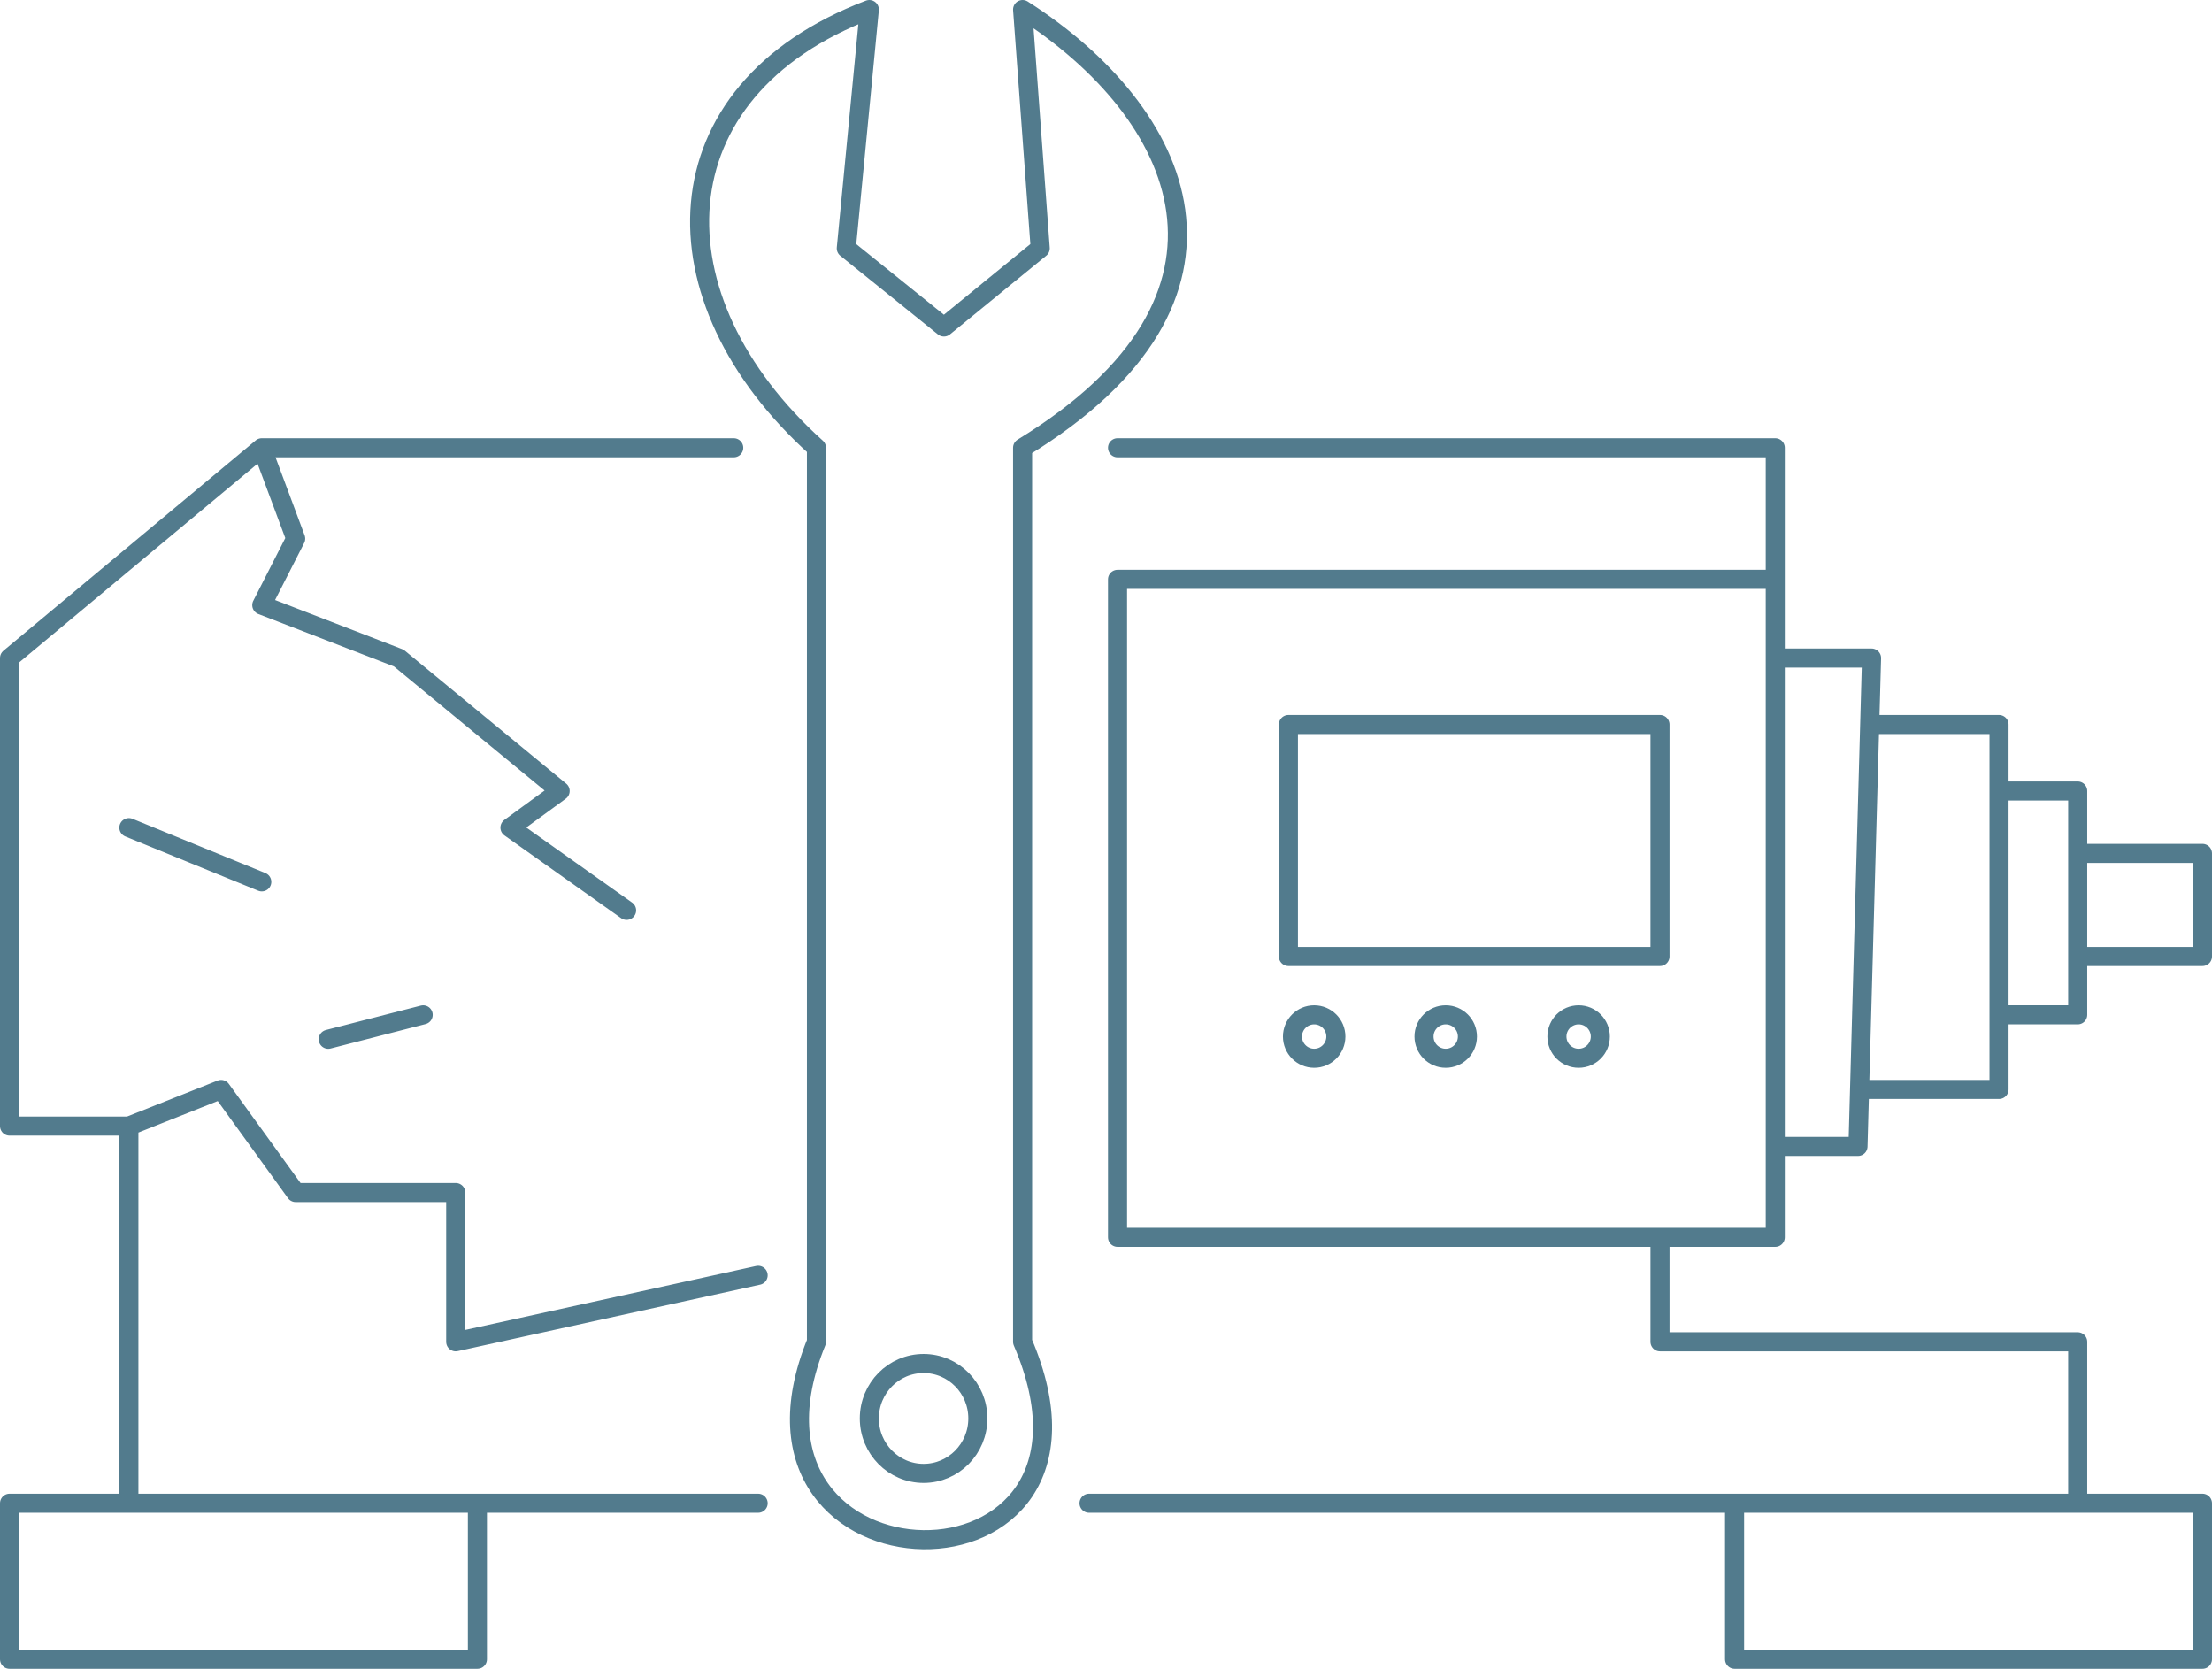
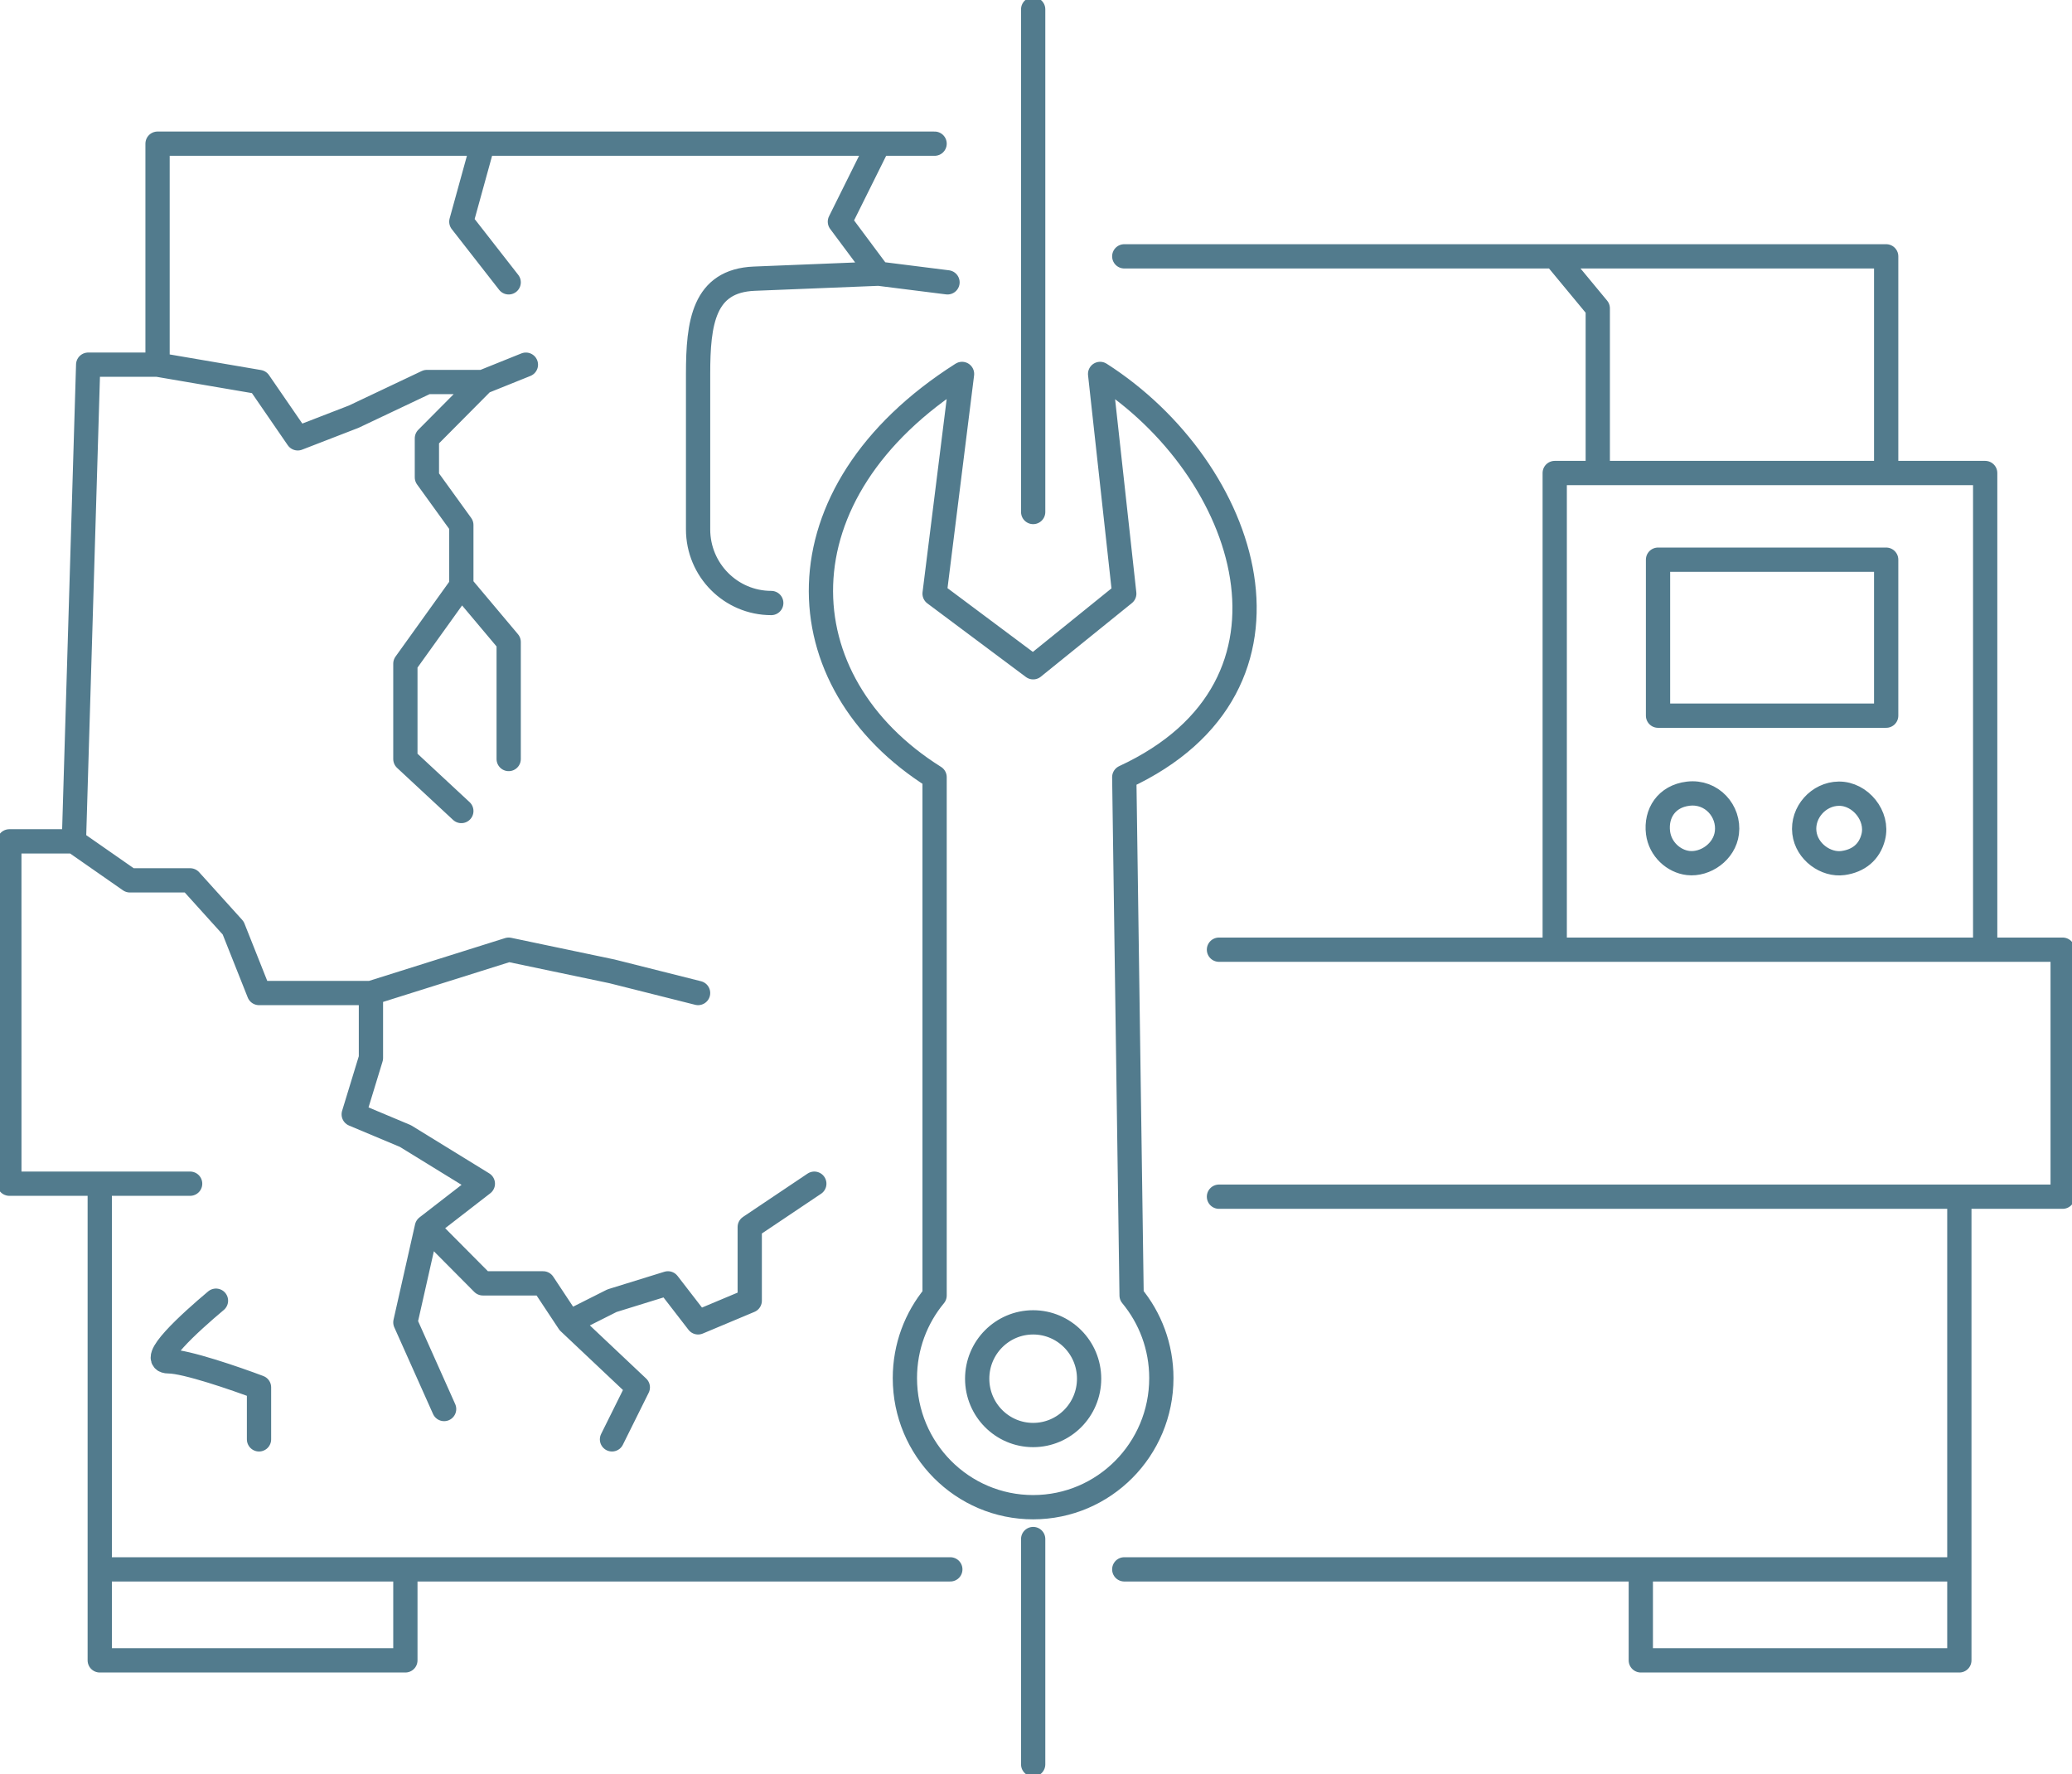
- <svg xmlns="http://www.w3.org/2000/svg" width="232" height="175" viewBox="0 0 232 175" fill="none">
-   <path id="Vector 107" d="M13.517 157.639H1V174H50.072V157.639M13.517 157.639H50.072M13.517 157.639V118.088M50.072 157.639H79.516M13.517 118.088L23.189 114.247L31.012 125.059H47.797V140.709L79.516 133.738M76.956 46.953H27.456L1 69.005V118.088H13.517M27.456 46.953L31.012 56.485L27.456 63.456L41.822 69.005L58.749 82.947L53.486 86.789L65.719 95.467M13.517 86.789L27.456 92.479M34.426 108.983L44.383 106.422M114.222 157.639H181.928M181.928 157.639V174H231V157.639H217.914M181.928 157.639H217.914M217.914 157.639V140.709H174.105V129.754M174.105 129.754H186.195V120.222M174.105 129.754H117.209V60.753H186.195M117.209 46.953H186.195V60.753M186.195 60.753V69.005M186.195 69.005H196.294L196.1 75.976M186.195 69.005V120.222M196.1 75.976L195.037 114.247L194.871 120.222H186.195M196.1 75.976H209.664V82.947M195.037 114.247H209.664V106.422M209.664 82.947H217.914V89.492M209.664 82.947V106.422M209.664 106.422H217.914V100.304M217.914 89.492H231V100.304H217.914M217.914 89.492V100.304M135.131 75.976V100.304H174.105V75.976H135.131ZM85.632 46.953C68.255 31.34 68.706 9.536 91.179 1L88.761 26.04L99.002 34.291L109.101 26.04L107.252 1C124.179 11.812 133.165 31.122 107.252 46.953V140.709C119.343 168.878 74.537 167.882 85.632 140.709V46.953ZM140.109 108.698C140.109 109.955 139.091 110.975 137.834 110.975C136.577 110.975 135.558 109.955 135.558 108.698C135.558 107.441 136.577 106.422 137.834 106.422C139.091 106.422 140.109 107.441 140.109 108.698ZM153.907 108.698C153.907 109.955 152.888 110.975 151.631 110.975C150.374 110.975 149.355 109.955 149.355 108.698C149.355 107.441 150.374 106.422 151.631 106.422C152.888 106.422 153.907 107.441 153.907 108.698ZM167.846 108.698C167.846 109.955 166.827 110.975 165.57 110.975C164.313 110.975 163.294 109.955 163.294 108.698C163.294 107.441 164.313 106.422 165.57 106.422C166.827 106.422 167.846 107.441 167.846 108.698ZM102.558 148.747C102.558 151.929 100.011 154.509 96.869 154.509C93.727 154.509 91.179 151.929 91.179 148.747C91.179 145.565 93.727 142.985 96.869 142.985C100.011 142.985 102.558 145.565 102.558 148.747Z" stroke="#527B8D" stroke-width="2" stroke-linecap="round" stroke-linejoin="round" />
+ <svg xmlns="http://www.w3.org/2000/svg" width="555" height="475" viewBox="0 0 555 475" fill="none">
+   <path d="M276.741 2.5V137.117M276.741 472.5V412.154M19.799 225.315L23.619 97.661H42.201M19.799 225.315L34.789 235.76H50.931L62.461 248.525L69.379 265.932H99.358M19.799 225.315H2.5L2.504 316.994H26.718M26.718 316.994H50.931M26.718 316.994V420.278M254.551 420.278L108.582 420.278L26.718 420.278M26.718 420.278V444.648L108.582 444.648V420.278M250.338 38.476H235.349M235.349 38.476L224.972 59.364L235.349 73.29M235.349 38.476H129.336M235.349 73.29L253.797 75.611M235.349 73.29L202.051 74.631C188.446 75.179 186.987 86.438 186.987 100.141V141.76C186.987 152.655 195.763 161.488 206.588 161.488M129.336 38.476H42.201V97.661M129.336 38.476L123.571 59.364L136.254 75.611M42.201 97.661L69.379 102.303L79.756 117.389L94.746 111.587L114.347 102.303H129.336M129.336 102.303L140.866 97.661M129.336 102.303L114.347 117.389V127.834L123.571 140.599V156.846M123.571 156.846L108.582 177.735V203.266L123.571 217.192M123.571 156.846L136.254 171.932V203.266M99.358 265.932L136.254 254.327L163.927 260.13L186.987 265.932M118.959 377.34L108.582 354.13L114.347 328.599L129.336 316.994L108.582 304.229L94.746 298.426L99.358 283.34V265.932M163.927 385.463L170.845 371.537L152.396 354.13L145.478 343.685H129.336L114.347 328.599M152.396 354.13L163.927 348.327L178.916 343.685L186.987 354.13L200.823 348.327V328.599L218.118 316.994M57.849 348.327C50.931 354.13 39.401 364.574 45.166 364.574C49.778 364.574 63.23 369.216 69.379 371.537V385.463M505.225 126.673V68.648H416.443M505.225 126.673H531.744V254.327M505.225 126.673H427.973M531.744 254.327H552.499V320.476H524.826M531.744 254.327H416.443M524.826 320.476V420.278M524.826 320.476H326.507M524.826 420.278V444.648H439.503V420.278M524.826 420.278H439.503M439.503 420.278H301.141M416.443 254.327V126.673H427.973M416.443 254.327H326.507M427.973 126.673V82.574L416.443 68.648M416.443 68.648H301.141M276.741 354.13C268.461 354.126 261.746 360.882 261.746 369.216C261.746 377.55 268.461 384.306 276.741 384.302C285.018 384.299 291.725 377.546 291.725 369.216C291.725 360.886 285.018 354.133 276.741 354.13ZM250.337 208.126C209.674 182.625 207.431 132.055 257.69 100.141L250.337 158.981L276.741 178.698L301.141 158.981L294.673 100.141C334.447 125.549 354.124 183.607 301.141 208.126L303.108 346.92C308.081 352.917 311.074 360.636 311.074 369.06C311.074 388.148 295.707 403.621 276.741 403.629C257.768 403.637 242.381 388.156 242.381 369.06C242.381 360.644 245.369 352.93 250.337 346.934V208.126ZM444.115 149.883V191.661H505.225V149.883H444.115ZM452.186 212.55C446.357 213.251 443.478 217.867 444.115 222.994C444.668 227.446 448.337 230.677 452.186 231.118C456.792 231.644 461.926 228.122 462.563 222.994C463.274 217.27 458.541 211.785 452.186 212.55ZM492.542 212.55C487.12 212.607 482.665 217.577 483.318 222.994C483.936 228.124 489.104 231.765 493.695 231.118C497.806 230.538 500.739 228.203 501.766 224.155C503.192 218.531 498.308 212.489 492.542 212.55Z" stroke="#527B8D" stroke-width="6.5" stroke-linecap="round" stroke-linejoin="round" />
</svg>
